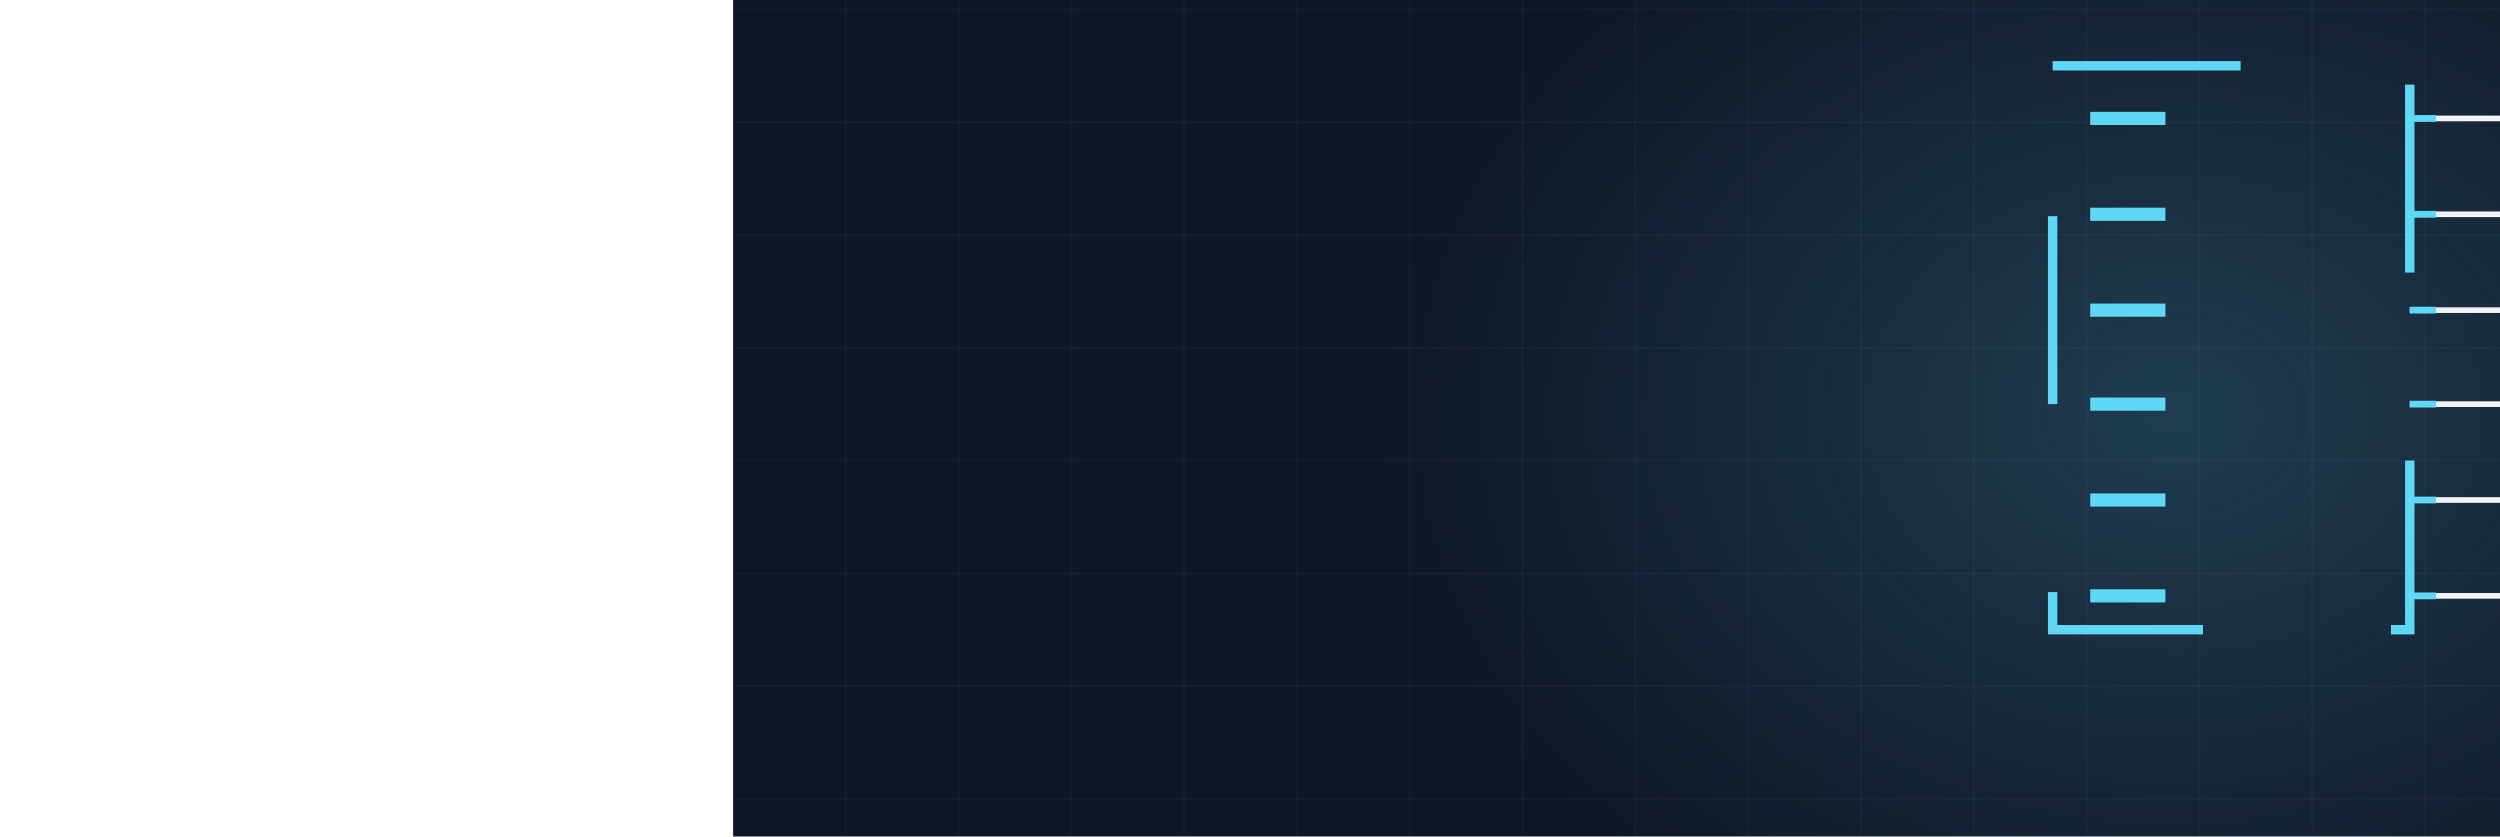
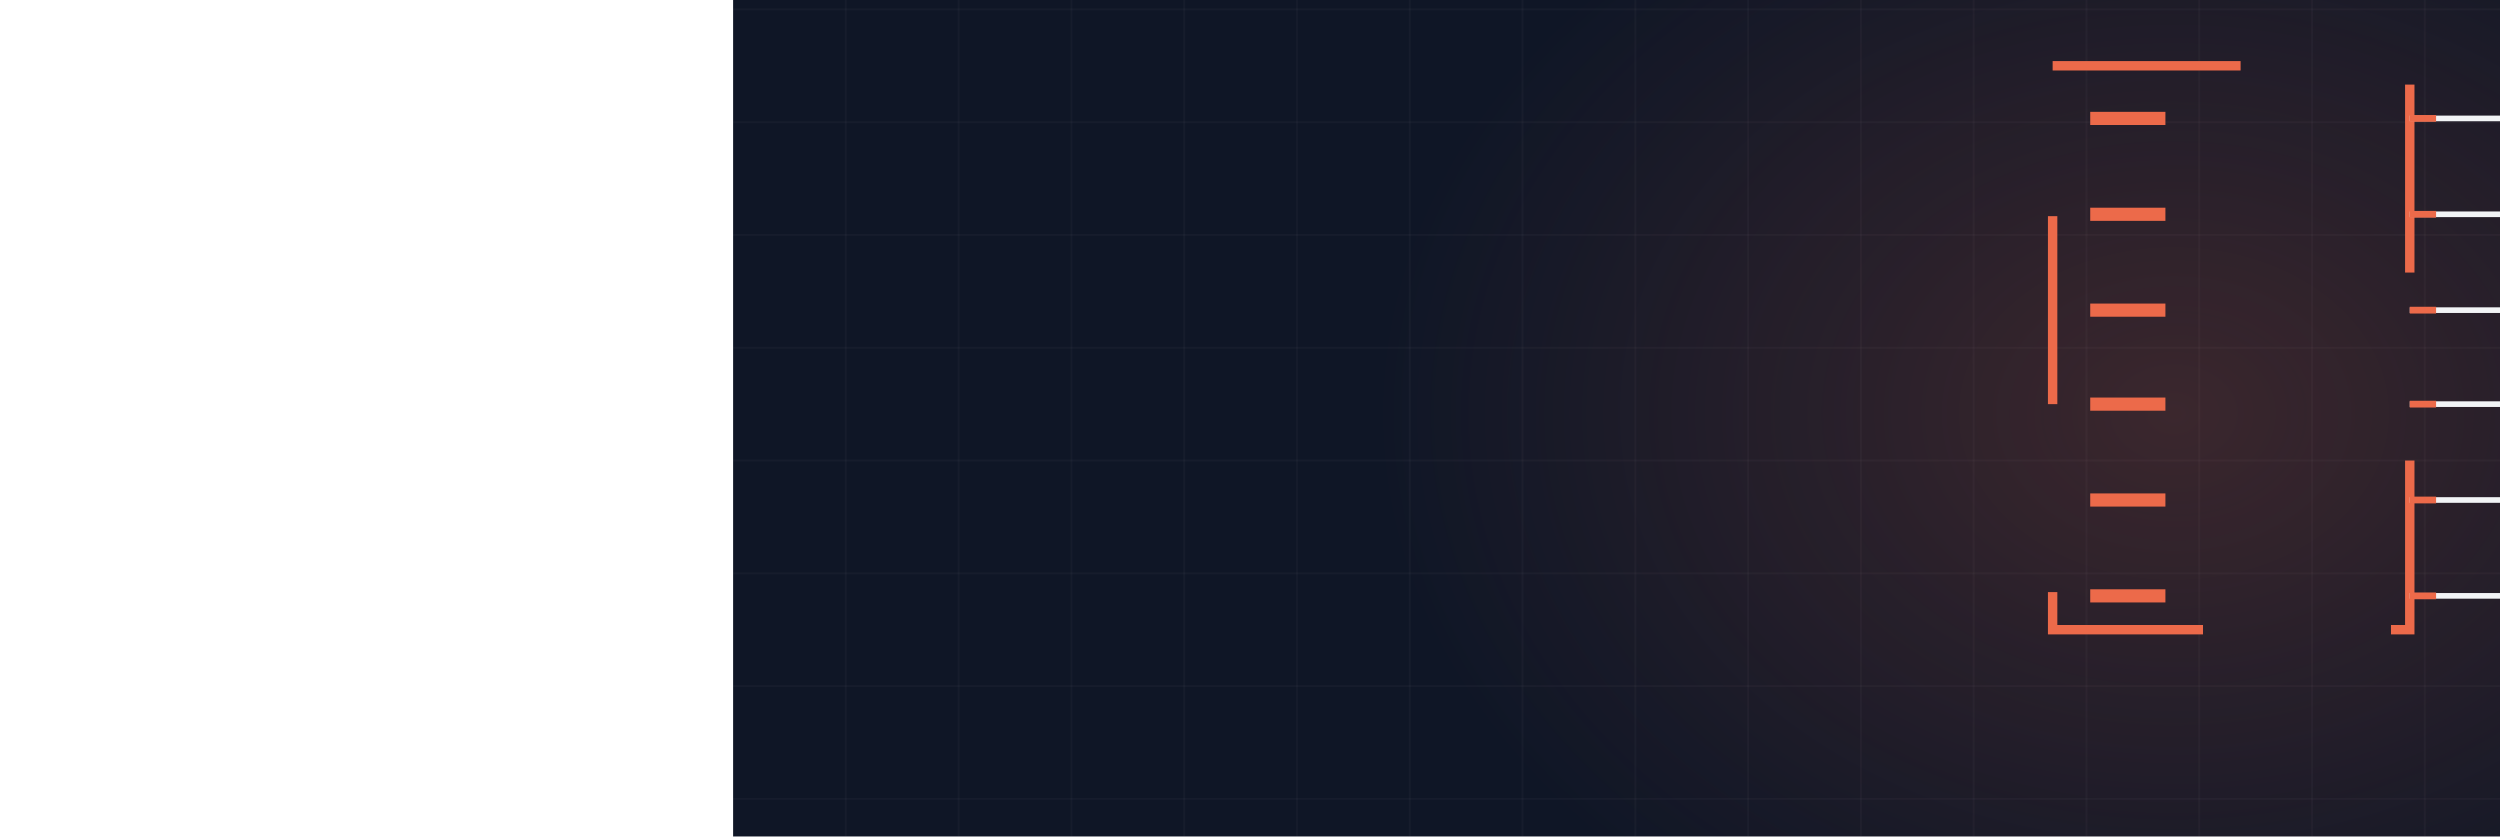
<svg xmlns="http://www.w3.org/2000/svg" viewBox="-390 235 1330 445" width="1330" height="445" preserveAspectRatio="xMidYMid slice" role="img" aria-label="Electrical panel">
  <defs>
    <radialGradient id="glow">
-       <stop offset="0%" stop-color="#5fd8f5" stop-opacity=".20" />
-       <stop offset="100%" stop-color="#5fd8f5" stop-opacity="0" />
+       <stop offset="0%" stop-color="#ec6a4a" stop-opacity=".20" />
+       <stop offset="100%" stop-color="#ec6a4a" stop-opacity="0" />
    </radialGradient>
  </defs>
  <style>.dw{stroke-dasharray:100;stroke-dashoffset:100;animation:dw 13.37s ease-in-out infinite}@keyframes dw{0%{stroke-dashoffset:100}24%{stroke-dashoffset:0}84%{stroke-dashoffset:0;opacity:1}95%{stroke-dashoffset:0;opacity:0}100%{stroke-dashoffset:100;opacity:0}}.cur{stroke-dashoffset:0;animation:cur 3.16s linear infinite}@keyframes cur{0%{stroke-dashoffset:164}100%{stroke-dashoffset:0}}.st{opacity:0;animation:stg 13.37s ease-in-out infinite}@keyframes stg{0%,10%{opacity:0;transform:scale(.7)}28%{opacity:1;transform:scale(1)}84%{opacity:1}95%,100%{opacity:0}}@media (prefers-reduced-motion: reduce){*{animation:none!important}.dw{stroke-dashoffset:0!important}[class]{opacity:1!important}}/*rest-state*/.cur{stroke-dashoffset:0}.dw{stroke-dashoffset:0;opacity:1}</style>
  <rect width="1200" height="900" fill="#0f1626" />
  <line x1="0" y1="0" x2="0" y2="900" stroke="#f2f4f6" stroke-width="1" opacity=".028" />
  <line x1="60" y1="0" x2="60" y2="900" stroke="#f2f4f6" stroke-width="1" opacity=".028" />
  <line x1="120" y1="0" x2="120" y2="900" stroke="#f2f4f6" stroke-width="1" opacity=".028" />
  <line x1="180" y1="0" x2="180" y2="900" stroke="#f2f4f6" stroke-width="1" opacity=".028" />
  <line x1="240" y1="0" x2="240" y2="900" stroke="#f2f4f6" stroke-width="1" opacity=".028" />
  <line x1="300" y1="0" x2="300" y2="900" stroke="#f2f4f6" stroke-width="1" opacity=".028" />
  <line x1="360" y1="0" x2="360" y2="900" stroke="#f2f4f6" stroke-width="1" opacity=".028" />
  <line x1="420" y1="0" x2="420" y2="900" stroke="#f2f4f6" stroke-width="1" opacity=".028" />
  <line x1="480" y1="0" x2="480" y2="900" stroke="#f2f4f6" stroke-width="1" opacity=".028" />
  <line x1="540" y1="0" x2="540" y2="900" stroke="#f2f4f6" stroke-width="1" opacity=".028" />
  <line x1="600" y1="0" x2="600" y2="900" stroke="#f2f4f6" stroke-width="1" opacity=".028" />
  <line x1="660" y1="0" x2="660" y2="900" stroke="#f2f4f6" stroke-width="1" opacity=".028" />
  <line x1="720" y1="0" x2="720" y2="900" stroke="#f2f4f6" stroke-width="1" opacity=".028" />
  <line x1="780" y1="0" x2="780" y2="900" stroke="#f2f4f6" stroke-width="1" opacity=".028" />
  <line x1="840" y1="0" x2="840" y2="900" stroke="#f2f4f6" stroke-width="1" opacity=".028" />
  <line x1="900" y1="0" x2="900" y2="900" stroke="#f2f4f6" stroke-width="1" opacity=".028" />
  <line x1="960" y1="0" x2="960" y2="900" stroke="#f2f4f6" stroke-width="1" opacity=".028" />
  <line x1="1020" y1="0" x2="1020" y2="900" stroke="#f2f4f6" stroke-width="1" opacity=".028" />
  <line x1="1080" y1="0" x2="1080" y2="900" stroke="#f2f4f6" stroke-width="1" opacity=".028" />
  <line x1="1140" y1="0" x2="1140" y2="900" stroke="#f2f4f6" stroke-width="1" opacity=".028" />
  <line x1="1200" y1="0" x2="1200" y2="900" stroke="#f2f4f6" stroke-width="1" opacity=".028" />
  <line x1="0" y1="0" x2="1200" y2="0" stroke="#f2f4f6" stroke-width="1" opacity=".028" />
  <line x1="0" y1="60" x2="1200" y2="60" stroke="#f2f4f6" stroke-width="1" opacity=".028" />
  <line x1="0" y1="120" x2="1200" y2="120" stroke="#f2f4f6" stroke-width="1" opacity=".028" />
  <line x1="0" y1="180" x2="1200" y2="180" stroke="#f2f4f6" stroke-width="1" opacity=".028" />
  <line x1="0" y1="240" x2="1200" y2="240" stroke="#f2f4f6" stroke-width="1" opacity=".028" />
  <line x1="0" y1="300" x2="1200" y2="300" stroke="#f2f4f6" stroke-width="1" opacity=".028" />
  <line x1="0" y1="360" x2="1200" y2="360" stroke="#f2f4f6" stroke-width="1" opacity=".028" />
  <line x1="0" y1="420" x2="1200" y2="420" stroke="#f2f4f6" stroke-width="1" opacity=".028" />
  <line x1="0" y1="480" x2="1200" y2="480" stroke="#f2f4f6" stroke-width="1" opacity=".028" />
  <line x1="0" y1="540" x2="1200" y2="540" stroke="#f2f4f6" stroke-width="1" opacity=".028" />
  <line x1="0" y1="600" x2="1200" y2="600" stroke="#f2f4f6" stroke-width="1" opacity=".028" />
  <line x1="0" y1="660" x2="1200" y2="660" stroke="#f2f4f6" stroke-width="1" opacity=".028" />
  <line x1="0" y1="720" x2="1200" y2="720" stroke="#f2f4f6" stroke-width="1" opacity=".028" />
  <line x1="0" y1="780" x2="1200" y2="780" stroke="#f2f4f6" stroke-width="1" opacity=".028" />
  <line x1="0" y1="840" x2="1200" y2="840" stroke="#f2f4f6" stroke-width="1" opacity=".028" />
  <line x1="0" y1="900" x2="1200" y2="900" stroke="#f2f4f6" stroke-width="1" opacity=".028" />
  <ellipse cx="768" cy="455" rx="430" ry="330" fill="url(#glow)" />
-   <path class="dw" d="M702,270 L892,270 L892,570 L702,570 Z" pathLength="100" stroke="#5fd8f5" stroke-width="5" fill="none" style="animation-delay:0s" />
-   <path class="dw" d="M722,298 l40,0" pathLength="100" stroke="#5fd8f5" stroke-width="7" fill="none" style="animation-delay:0.70s" />
+   <path class="dw" d="M702,270 L892,270 L892,570 L702,570 Z" pathLength="100" stroke="#ec6a4a" stroke-width="5" fill="none" style="animation-delay:0s" />
+   <path class="dw" d="M722,298 l40,0" pathLength="100" stroke="#ec6a4a" stroke-width="7" fill="none" style="animation-delay:0.70s" />
  <path class="dw" d="M892,298 L1012,298 L1012,280 L1080,280" pathLength="100" stroke="#f2f4f6" stroke-width="3" opacity=".36" fill="none" style="animation-delay:1.40s" />
-   <path class="cur" d="M892,298 L1012,298 L1012,280 L1080,280" fill="none" stroke="#5fd8f5" stroke-width="3.6" stroke-dasharray="14 150" style="animation-delay:0.00s" />
-   <path class="dw" d="M722,349 l40,0" pathLength="100" stroke="#5fd8f5" stroke-width="7" fill="none" style="animation-delay:0.80s" />
+   <path class="cur" d="M892,298 L1012,298 L1012,280 L1080,280" fill="none" stroke="#ec6a4a" stroke-width="3.6" stroke-dasharray="14 150" style="animation-delay:0.00s" />
+   <path class="dw" d="M722,349 l40,0" pathLength="100" stroke="#ec6a4a" stroke-width="7" fill="none" style="animation-delay:0.80s" />
  <path class="dw" d="M892,349 L1092,349 L1092,350 L1080,350" pathLength="100" stroke="#f2f4f6" stroke-width="3" opacity=".36" fill="none" style="animation-delay:1.54s" />
-   <path class="cur" d="M892,349 L1092,349 L1092,350 L1080,350" fill="none" stroke="#5fd8f5" stroke-width="3.6" stroke-dasharray="14 150" style="animation-delay:0.28s" />
-   <path class="dw" d="M722,400 l40,0" pathLength="100" stroke="#5fd8f5" stroke-width="7" fill="none" style="animation-delay:0.90s" />
+   <path class="cur" d="M892,349 L1092,349 L1092,350 L1080,350" fill="none" stroke="#ec6a4a" stroke-width="3.6" stroke-dasharray="14 150" style="animation-delay:0.28s" />
+   <path class="dw" d="M722,400 l40,0" pathLength="100" stroke="#ec6a4a" stroke-width="7" fill="none" style="animation-delay:0.90s" />
  <path class="dw" d="M892,400 L1172,400 L1172,420 L1080,420" pathLength="100" stroke="#f2f4f6" stroke-width="3" opacity=".36" fill="none" style="animation-delay:1.68s" />
-   <path class="cur" d="M892,400 L1172,400 L1172,420 L1080,420" fill="none" stroke="#5fd8f5" stroke-width="3.6" stroke-dasharray="14 150" style="animation-delay:0.56s" />
-   <path class="dw" d="M722,450 l40,0" pathLength="100" stroke="#5fd8f5" stroke-width="7" fill="none" style="animation-delay:1.00s" />
+   <path class="cur" d="M892,400 L1172,400 L1172,420 L1080,420" fill="none" stroke="#ec6a4a" stroke-width="3.6" stroke-dasharray="14 150" style="animation-delay:0.56s" />
+   <path class="dw" d="M722,450 l40,0" pathLength="100" stroke="#ec6a4a" stroke-width="7" fill="none" style="animation-delay:1.00s" />
  <path class="dw" d="M892,450 L1012,450 L1012,490 L1080,490" pathLength="100" stroke="#f2f4f6" stroke-width="3" opacity=".36" fill="none" style="animation-delay:1.82s" />
-   <path class="cur" d="M892,450 L1012,450 L1012,490 L1080,490" fill="none" stroke="#5fd8f5" stroke-width="3.6" stroke-dasharray="14 150" style="animation-delay:0.84s" />
-   <path class="dw" d="M722,501 l40,0" pathLength="100" stroke="#5fd8f5" stroke-width="7" fill="none" style="animation-delay:1.10s" />
+   <path class="cur" d="M892,450 L1012,450 L1012,490 L1080,490" fill="none" stroke="#ec6a4a" stroke-width="3.6" stroke-dasharray="14 150" style="animation-delay:0.84s" />
+   <path class="dw" d="M722,501 l40,0" pathLength="100" stroke="#ec6a4a" stroke-width="7" fill="none" style="animation-delay:1.10s" />
  <path class="dw" d="M892,501 L1092,501 L1092,560 L1080,560" pathLength="100" stroke="#f2f4f6" stroke-width="3" opacity=".36" fill="none" style="animation-delay:1.96s" />
-   <path class="cur" d="M892,501 L1092,501 L1092,560 L1080,560" fill="none" stroke="#5fd8f5" stroke-width="3.6" stroke-dasharray="14 150" style="animation-delay:1.12s" />
-   <path class="dw" d="M722,552 l40,0" pathLength="100" stroke="#5fd8f5" stroke-width="7" fill="none" style="animation-delay:1.20s" />
+   <path class="cur" d="M892,501 L1092,501 L1092,560 L1080,560" fill="none" stroke="#ec6a4a" stroke-width="3.6" stroke-dasharray="14 150" style="animation-delay:1.12s" />
+   <path class="dw" d="M722,552 l40,0" pathLength="100" stroke="#ec6a4a" stroke-width="7" fill="none" style="animation-delay:1.20s" />
  <path class="dw" d="M892,552 L1172,552 L1172,630 L1080,630" pathLength="100" stroke="#f2f4f6" stroke-width="3" opacity=".36" fill="none" style="animation-delay:2.10s" />
-   <path class="cur" d="M892,552 L1172,552 L1172,630 L1080,630" fill="none" stroke="#5fd8f5" stroke-width="3.6" stroke-dasharray="14 150" style="animation-delay:1.40s" />
+   <path class="cur" d="M892,552 L1172,552 L1172,630 L1080,630" fill="none" stroke="#ec6a4a" stroke-width="3.6" stroke-dasharray="14 150" style="animation-delay:1.40s" />
</svg>
